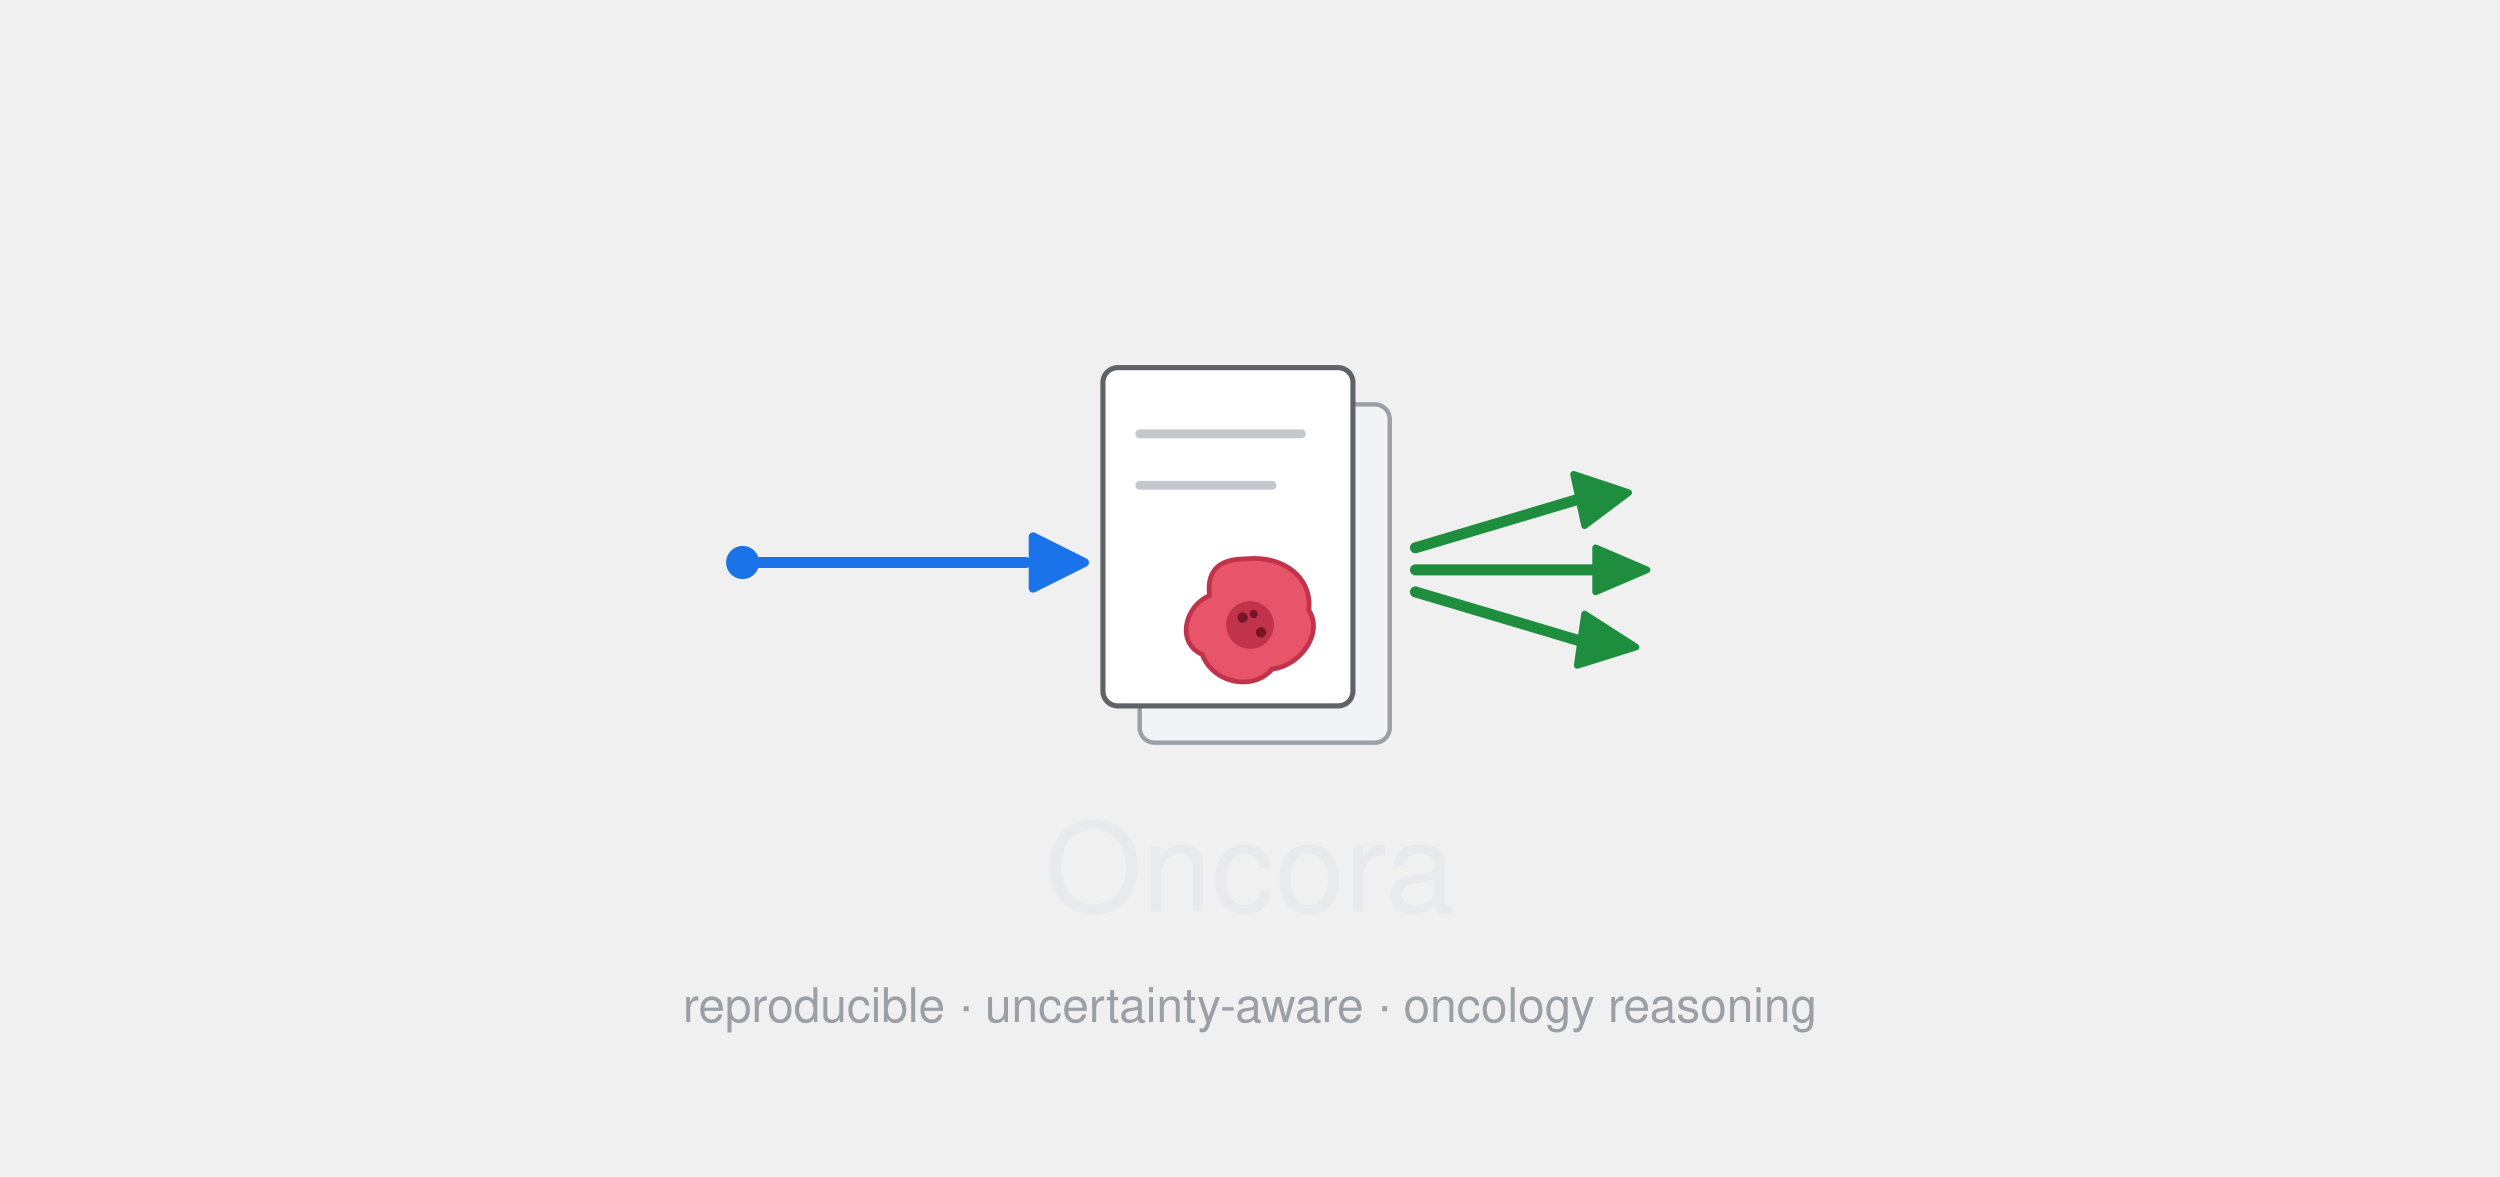
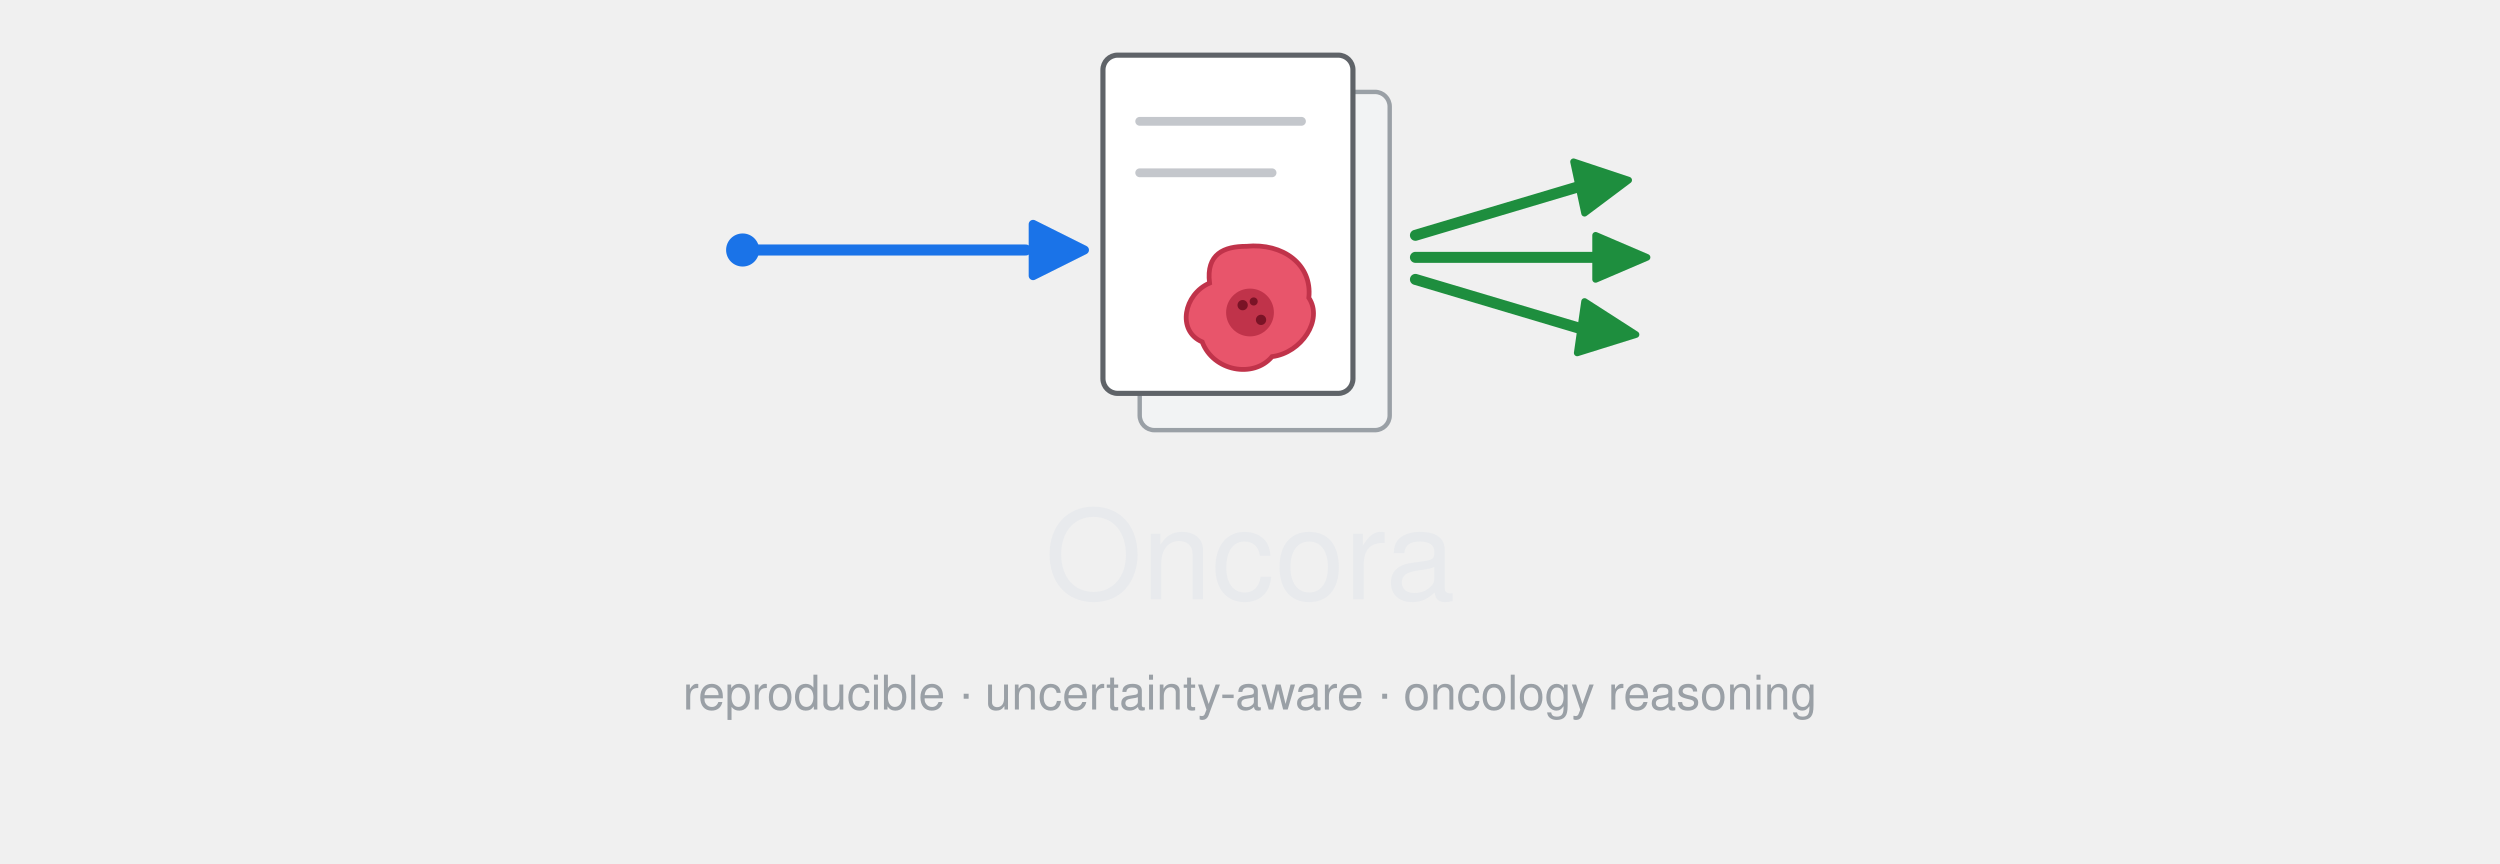
- <svg xmlns="http://www.w3.org/2000/svg" width="680" height="320" viewBox="0 0 680 320">
+ <svg xmlns="http://www.w3.org/2000/svg" width="680" height="235" viewBox="0 85 680 235">
  <g transform="translate(340,150)">
    <rect x="-30" y="-40" width="68" height="92" rx="4" fill="#f2f3f4" stroke="#9aa0a6" stroke-width="1.2" />
    <rect x="-40" y="-50" width="68" height="92" rx="4" fill="#ffffff" stroke="#5f6368" stroke-width="1.4" />
    <line x1="-30" y1="-32" x2="14" y2="-32" stroke="#c4c7cc" stroke-width="2.4" stroke-linecap="round" />
    <line x1="-30" y1="-18" x2="6" y2="-18" stroke="#c4c7cc" stroke-width="2.4" stroke-linecap="round" />
    <g transform="translate(-7,-11)">
      <path d="M6 13                C 16 12, 24 18, 23 27                C 27 33, 21 42, 13 43                C 8 49, -3 47, -6 39                C -13 36, -11 26, -4 23                C -5 15, 0 13, 6 13 Z" fill="#e8556b" stroke="#c0334a" stroke-width="1.3" />
      <circle cx="7" cy="31" r="6.5" fill="#c0334a" />
      <circle cx="5" cy="29" r="1.4" fill="#7a1326" />
      <circle cx="10" cy="33" r="1.4" fill="#7a1326" />
      <circle cx="8" cy="28" r="1.1" fill="#7a1326" />
    </g>
    <circle cx="-138" cy="3" r="4.5" fill="#1a73e8" />
    <line x1="-138" y1="3" x2="-61" y2="3" stroke="#1a73e8" stroke-width="3" stroke-linecap="round" />
    <polygon points="-59,-4 -45,3 -59,10" fill="#1a73e8" stroke="#1a73e8" stroke-width="2.4" stroke-linejoin="round" />
    <line x1="45" y1="-1" x2="92" y2="-15" stroke="#1e8e3e" stroke-width="3" stroke-linecap="round" />
    <polygon points="88,-21 103,-16 91,-7" fill="#1e8e3e" stroke="#1e8e3e" stroke-width="1.8" stroke-linejoin="round" />
    <line x1="45" y1="5" x2="94" y2="5" stroke="#1e8e3e" stroke-width="3" stroke-linecap="round" />
    <polygon points="94,-1 108,5 94,11" fill="#1e8e3e" stroke="#1e8e3e" stroke-width="1.8" stroke-linejoin="round" />
    <line x1="45" y1="11" x2="92" y2="25" stroke="#1e8e3e" stroke-width="3" stroke-linecap="round" />
    <polygon points="91,17 105,26 89,31" fill="#1e8e3e" stroke="#1e8e3e" stroke-width="1.8" stroke-linejoin="round" />
  </g>
  <text x="340" y="248" text-anchor="middle" font-family="Helvetica, Arial, sans-serif" font-size="34" font-weight="500" fill="#e8eaed">Oncora</text>
  <text x="340" y="278" text-anchor="middle" font-family="Helvetica, Arial, sans-serif" font-size="13" fill="#9aa0a6">reproducible · uncertainty-aware · oncology reasoning</text>
</svg>
